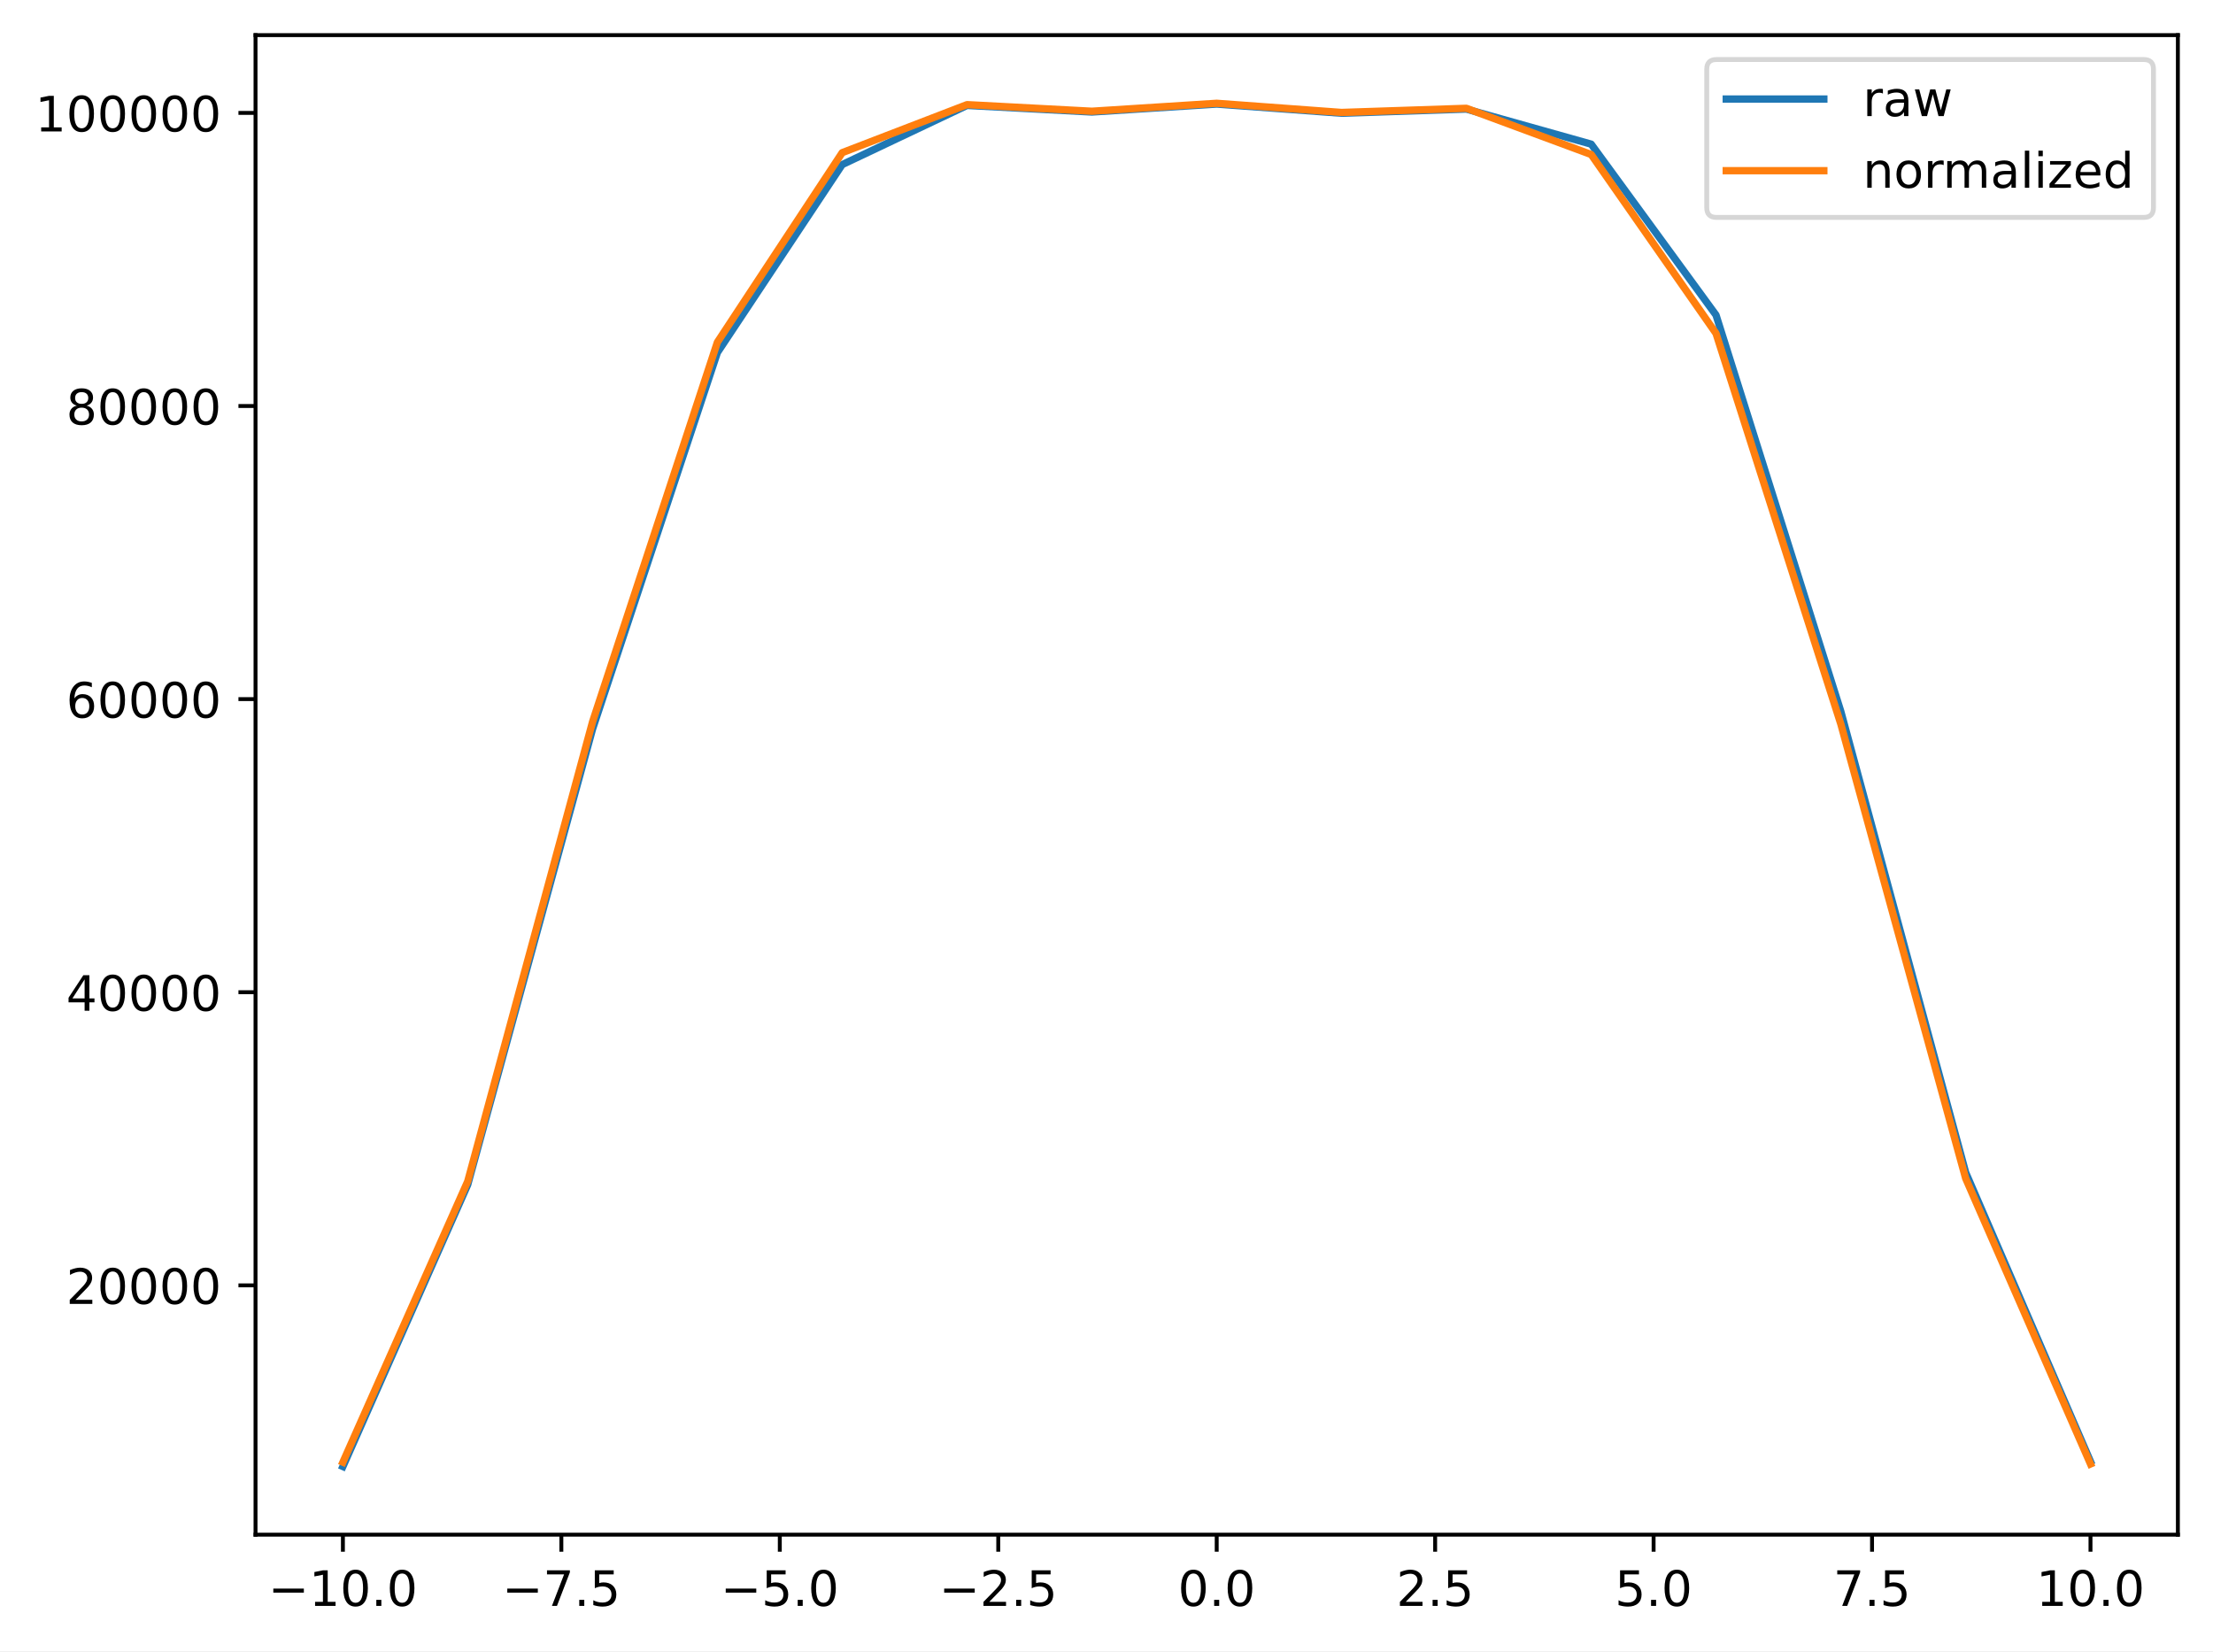
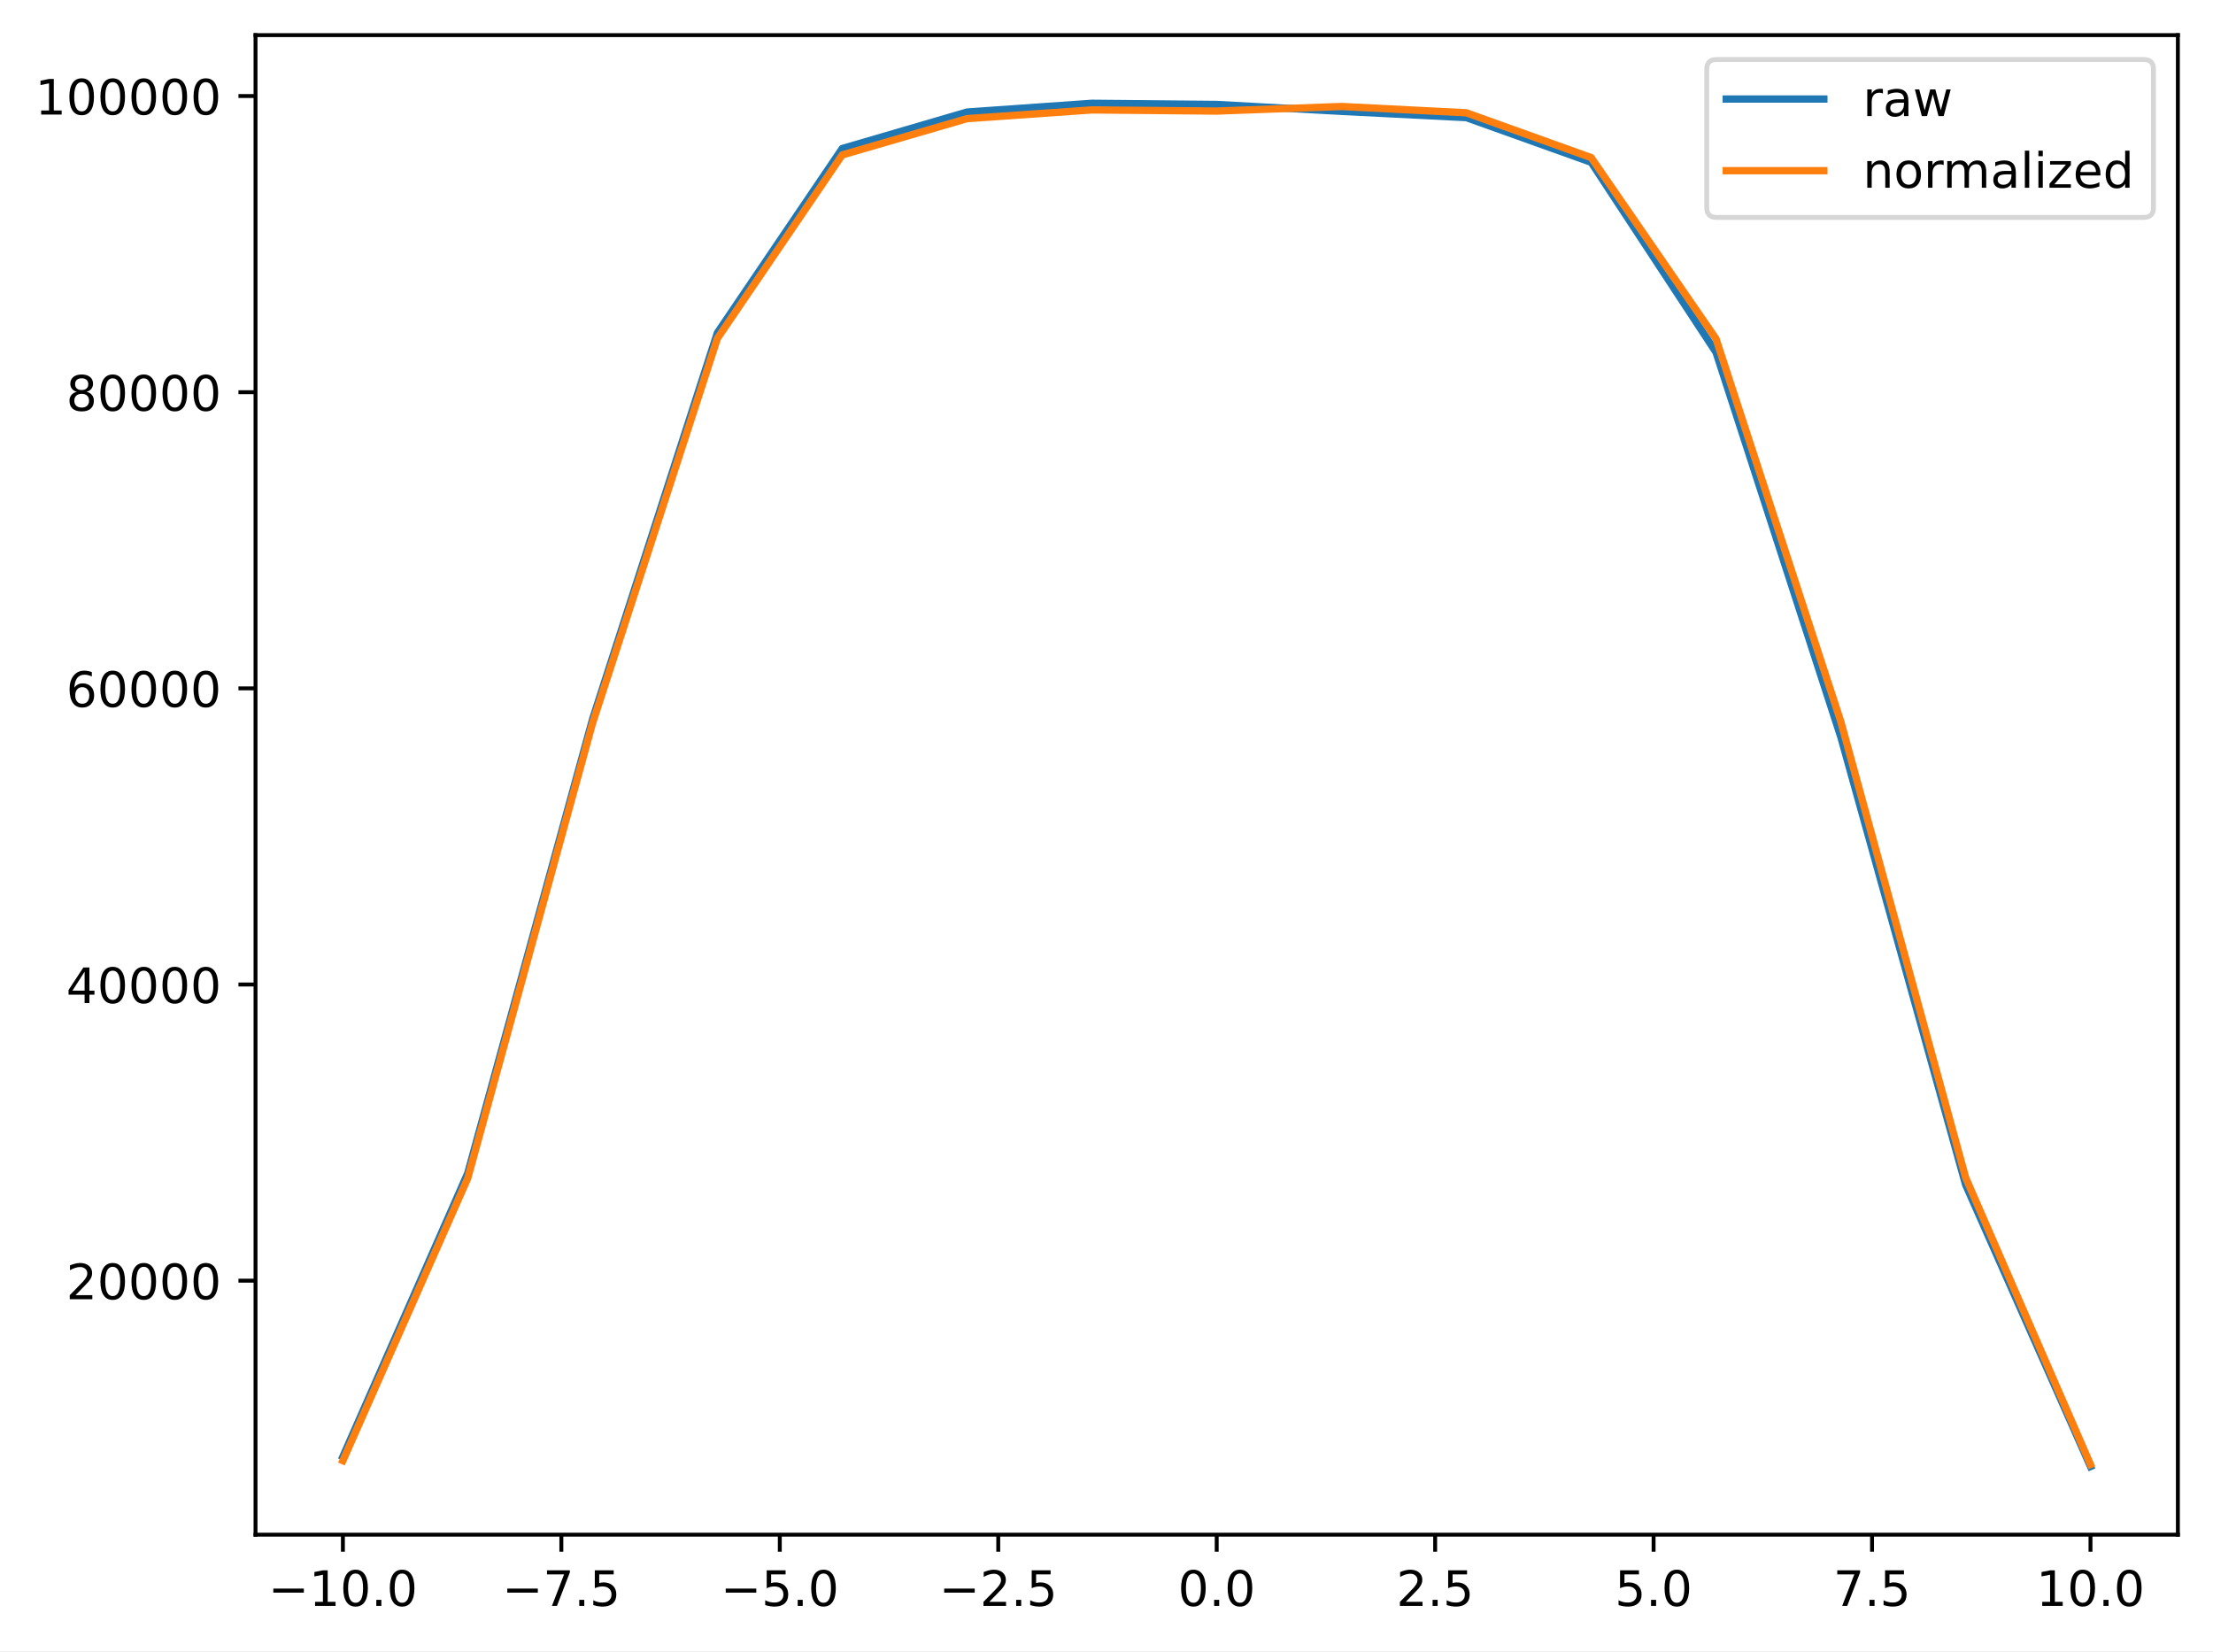
<svg xmlns="http://www.w3.org/2000/svg" xmlns:xlink="http://www.w3.org/1999/xlink" height="338.4pt" version="1.1" viewBox="0 0 453.6 338.4" width="453.6pt">
  <defs>
    <style type="text/css">
*{stroke-linecap:butt;stroke-linejoin:round;}
  </style>
  </defs>
  <g id="figure_1">
    <g id="patch_1">
      <path d="M 0 338.4  L 453.6 338.4  L 453.6 0  L 0 0  z " style="fill:#ffffff;" />
    </g>
    <g id="axes_1">
      <g id="patch_2">
        <path d="M 52.375 314.522  L 446.4 314.522  L 446.4 7.2  L 52.375 7.2  z " style="fill:#ffffff;" />
      </g>
      <g id="matplotlib.axis_1">
        <g id="xtick_1">
          <g id="line2d_1">
            <defs>
-               <path d="M 0 0  L 0 3.5  " id="m71bb48f2a9" style="stroke:#000000;stroke-width:0.8;" />
-             </defs>
-             <g>
-               <use style="stroke:#000000;stroke-width:0.8;" x="70.285" xlink:href="#m71bb48f2a9" y="314.522" />
+               <path d="M 0 0  L 0 3.5  " id="m2f263ab434" style="stroke:#000000;stroke-width:0.8;" />
+             </defs>
+             <g>
+               <use style="stroke:#000000;stroke-width:0.8;" x="70.285" xlink:href="#m2f263ab434" y="314.522" />
            </g>
          </g>
          <g id="text_1">
            <defs>
              <path d="M 10.594 35.5  L 73.188 35.5  L 73.188 27.203  L 10.594 27.203  z " id="DejaVuSans-8722" />
              <path d="M 12.406 8.297  L 28.516 8.297  L 28.516 63.922  L 10.984 60.406  L 10.984 69.391  L 28.422 72.906  L 38.281 72.906  L 38.281 8.297  L 54.391 8.297  L 54.391 0  L 12.406 0  z " id="DejaVuSans-49" />
              <path d="M 31.781 66.406  Q 24.172 66.406 20.328 58.906  Q 16.5 51.422 16.5 36.375  Q 16.5 21.391 20.328 13.891  Q 24.172 6.391 31.781 6.391  Q 39.453 6.391 43.281 13.891  Q 47.125 21.391 47.125 36.375  Q 47.125 51.422 43.281 58.906  Q 39.453 66.406 31.781 66.406  z M 31.781 74.219  Q 44.047 74.219 50.516 64.516  Q 56.984 54.828 56.984 36.375  Q 56.984 17.969 50.516 8.266  Q 44.047 -1.422 31.781 -1.422  Q 19.531 -1.422 13.062 8.266  Q 6.594 17.969 6.594 36.375  Q 6.594 54.828 13.062 64.516  Q 19.531 74.219 31.781 74.219  z " id="DejaVuSans-48" />
              <path d="M 10.688 12.406  L 21 12.406  L 21 0  L 10.688 0  z " id="DejaVuSans-46" />
            </defs>
            <g transform="translate(54.96257 329.1203)scale(0.1 -0.1)">
              <use xlink:href="#DejaVuSans-8722" />
              <use x="83.789" xlink:href="#DejaVuSans-49" />
              <use x="147.412" xlink:href="#DejaVuSans-48" />
              <use x="211.035" xlink:href="#DejaVuSans-46" />
              <use x="242.822" xlink:href="#DejaVuSans-48" />
            </g>
          </g>
        </g>
        <g id="xtick_2">
          <g id="line2d_2">
            <g>
-               <use style="stroke:#000000;stroke-width:0.8;" x="115.061" xlink:href="#m71bb48f2a9" y="314.522" />
+               <use style="stroke:#000000;stroke-width:0.8;" x="115.061" xlink:href="#m2f263ab434" y="314.522" />
            </g>
          </g>
          <g id="text_2">
            <defs>
              <path d="M 8.203 72.906  L 55.078 72.906  L 55.078 68.703  L 28.609 0  L 18.312 0  L 43.219 64.594  L 8.203 64.594  z " id="DejaVuSans-55" />
              <path d="M 10.797 72.906  L 49.516 72.906  L 49.516 64.594  L 19.828 64.594  L 19.828 46.734  Q 21.969 47.469 24.109 47.828  Q 26.266 48.188 28.422 48.188  Q 40.625 48.188 47.75 41.5  Q 54.891 34.812 54.891 23.391  Q 54.891 11.625 47.562 5.094  Q 40.234 -1.422 26.906 -1.422  Q 22.312 -1.422 17.547 -0.641  Q 12.797 0.141 7.719 1.703  L 7.719 11.625  Q 12.109 9.234 16.797 8.062  Q 21.484 6.891 26.703 6.891  Q 35.156 6.891 40.078 11.328  Q 45.016 15.766 45.016 23.391  Q 45.016 31 40.078 35.438  Q 35.156 39.891 26.703 39.891  Q 22.75 39.891 18.812 39.016  Q 14.891 38.141 10.797 36.281  z " id="DejaVuSans-53" />
            </defs>
            <g transform="translate(102.9194 329.1203)scale(0.1 -0.1)">
              <use xlink:href="#DejaVuSans-8722" />
              <use x="83.789" xlink:href="#DejaVuSans-55" />
              <use x="147.412" xlink:href="#DejaVuSans-46" />
              <use x="179.199" xlink:href="#DejaVuSans-53" />
            </g>
          </g>
        </g>
        <g id="xtick_3">
          <g id="line2d_3">
            <g>
-               <use style="stroke:#000000;stroke-width:0.8;" x="159.836" xlink:href="#m71bb48f2a9" y="314.522" />
+               <use style="stroke:#000000;stroke-width:0.8;" x="159.836" xlink:href="#m2f263ab434" y="314.522" />
            </g>
          </g>
          <g id="text_3">
            <g transform="translate(147.695 329.1203)scale(0.1 -0.1)">
              <use xlink:href="#DejaVuSans-8722" />
              <use x="83.789" xlink:href="#DejaVuSans-53" />
              <use x="147.412" xlink:href="#DejaVuSans-46" />
              <use x="179.199" xlink:href="#DejaVuSans-48" />
            </g>
          </g>
        </g>
        <g id="xtick_4">
          <g id="line2d_4">
            <g>
-               <use style="stroke:#000000;stroke-width:0.8;" x="204.612" xlink:href="#m71bb48f2a9" y="314.522" />
+               <use style="stroke:#000000;stroke-width:0.8;" x="204.612" xlink:href="#m2f263ab434" y="314.522" />
            </g>
          </g>
          <g id="text_4">
            <defs>
              <path d="M 19.188 8.297  L 53.609 8.297  L 53.609 0  L 7.328 0  L 7.328 8.297  Q 12.938 14.109 22.625 23.891  Q 32.328 33.688 34.812 36.531  Q 39.547 41.844 41.422 45.531  Q 43.312 49.219 43.312 52.781  Q 43.312 58.594 39.234 62.25  Q 35.156 65.922 28.609 65.922  Q 23.969 65.922 18.812 64.312  Q 13.672 62.703 7.812 59.422  L 7.812 69.391  Q 13.766 71.781 18.938 73  Q 24.125 74.219 28.422 74.219  Q 39.75 74.219 46.484 68.547  Q 53.219 62.891 53.219 53.422  Q 53.219 48.922 51.531 44.891  Q 49.859 40.875 45.406 35.406  Q 44.188 33.984 37.641 27.219  Q 31.109 20.453 19.188 8.297  z " id="DejaVuSans-50" />
            </defs>
            <g transform="translate(192.4705 329.1203)scale(0.1 -0.1)">
              <use xlink:href="#DejaVuSans-8722" />
              <use x="83.789" xlink:href="#DejaVuSans-50" />
              <use x="147.412" xlink:href="#DejaVuSans-46" />
              <use x="179.199" xlink:href="#DejaVuSans-53" />
            </g>
          </g>
        </g>
        <g id="xtick_5">
          <g id="line2d_5">
            <g>
-               <use style="stroke:#000000;stroke-width:0.8;" x="249.387" xlink:href="#m71bb48f2a9" y="314.522" />
+               <use style="stroke:#000000;stroke-width:0.8;" x="249.387" xlink:href="#m2f263ab434" y="314.522" />
            </g>
          </g>
          <g id="text_5">
            <g transform="translate(241.4359 329.1203)scale(0.1 -0.1)">
              <use xlink:href="#DejaVuSans-48" />
              <use x="63.623" xlink:href="#DejaVuSans-46" />
              <use x="95.41" xlink:href="#DejaVuSans-48" />
            </g>
          </g>
        </g>
        <g id="xtick_6">
          <g id="line2d_6">
            <g>
-               <use style="stroke:#000000;stroke-width:0.8;" x="294.163" xlink:href="#m71bb48f2a9" y="314.522" />
+               <use style="stroke:#000000;stroke-width:0.8;" x="294.163" xlink:href="#m2f263ab434" y="314.522" />
            </g>
          </g>
          <g id="text_6">
            <g transform="translate(286.2115 329.1203)scale(0.1 -0.1)">
              <use xlink:href="#DejaVuSans-50" />
              <use x="63.623" xlink:href="#DejaVuSans-46" />
              <use x="95.41" xlink:href="#DejaVuSans-53" />
            </g>
          </g>
        </g>
        <g id="xtick_7">
          <g id="line2d_7">
            <g>
-               <use style="stroke:#000000;stroke-width:0.8;" x="338.939" xlink:href="#m71bb48f2a9" y="314.522" />
+               <use style="stroke:#000000;stroke-width:0.8;" x="338.939" xlink:href="#m2f263ab434" y="314.522" />
            </g>
          </g>
          <g id="text_7">
            <g transform="translate(330.9871 329.1203)scale(0.1 -0.1)">
              <use xlink:href="#DejaVuSans-53" />
              <use x="63.623" xlink:href="#DejaVuSans-46" />
              <use x="95.41" xlink:href="#DejaVuSans-48" />
            </g>
          </g>
        </g>
        <g id="xtick_8">
          <g id="line2d_8">
            <g>
-               <use style="stroke:#000000;stroke-width:0.8;" x="383.714" xlink:href="#m71bb48f2a9" y="314.522" />
+               <use style="stroke:#000000;stroke-width:0.8;" x="383.714" xlink:href="#m2f263ab434" y="314.522" />
            </g>
          </g>
          <g id="text_8">
            <g transform="translate(375.7626 329.1203)scale(0.1 -0.1)">
              <use xlink:href="#DejaVuSans-55" />
              <use x="63.623" xlink:href="#DejaVuSans-46" />
              <use x="95.41" xlink:href="#DejaVuSans-53" />
            </g>
          </g>
        </g>
        <g id="xtick_9">
          <g id="line2d_9">
            <g>
-               <use style="stroke:#000000;stroke-width:0.8;" x="428.49" xlink:href="#m71bb48f2a9" y="314.522" />
+               <use style="stroke:#000000;stroke-width:0.8;" x="428.49" xlink:href="#m2f263ab434" y="314.522" />
            </g>
          </g>
          <g id="text_9">
            <g transform="translate(417.357 329.1203)scale(0.1 -0.1)">
              <use xlink:href="#DejaVuSans-49" />
              <use x="63.623" xlink:href="#DejaVuSans-48" />
              <use x="127.246" xlink:href="#DejaVuSans-46" />
              <use x="159.033" xlink:href="#DejaVuSans-48" />
            </g>
          </g>
        </g>
      </g>
      <g id="matplotlib.axis_2">
        <g id="ytick_1">
          <g id="line2d_10">
            <defs>
-               <path d="M 0 0  L -3.5 0  " id="m7c272b54c6" style="stroke:#000000;stroke-width:0.8;" />
-             </defs>
-             <g>
-               <use style="stroke:#000000;stroke-width:0.8;" x="52.375" xlink:href="#m7c272b54c6" y="263.422" />
+               <path d="M 0 0  L -3.5 0  " id="meb74ba0489" style="stroke:#000000;stroke-width:0.8;" />
+             </defs>
+             <g>
+               <use style="stroke:#000000;stroke-width:0.8;" x="52.375" xlink:href="#meb74ba0489" y="262.465" />
            </g>
          </g>
          <g id="text_10">
-             <g transform="translate(13.5625 267.2216)scale(0.1 -0.1)">
+             <g transform="translate(13.5625 266.2644)scale(0.1 -0.1)">
              <use xlink:href="#DejaVuSans-50" />
              <use x="63.623" xlink:href="#DejaVuSans-48" />
              <use x="127.246" xlink:href="#DejaVuSans-48" />
              <use x="190.869" xlink:href="#DejaVuSans-48" />
              <use x="254.492" xlink:href="#DejaVuSans-48" />
            </g>
          </g>
        </g>
        <g id="ytick_2">
          <g id="line2d_11">
            <g>
-               <use style="stroke:#000000;stroke-width:0.8;" x="52.375" xlink:href="#m7c272b54c6" y="203.351" />
+               <use style="stroke:#000000;stroke-width:0.8;" x="52.375" xlink:href="#meb74ba0489" y="201.768" />
            </g>
          </g>
          <g id="text_11">
            <defs>
              <path d="M 37.797 64.312  L 12.891 25.391  L 37.797 25.391  z M 35.203 72.906  L 47.609 72.906  L 47.609 25.391  L 58.016 25.391  L 58.016 17.188  L 47.609 17.188  L 47.609 0  L 37.797 0  L 37.797 17.188  L 4.891 17.188  L 4.891 26.703  z " id="DejaVuSans-52" />
            </defs>
-             <g transform="translate(13.5625 207.15)scale(0.1 -0.1)">
+             <g transform="translate(13.5625 205.5671)scale(0.1 -0.1)">
              <use xlink:href="#DejaVuSans-52" />
              <use x="63.623" xlink:href="#DejaVuSans-48" />
              <use x="127.246" xlink:href="#DejaVuSans-48" />
              <use x="190.869" xlink:href="#DejaVuSans-48" />
              <use x="254.492" xlink:href="#DejaVuSans-48" />
            </g>
          </g>
        </g>
        <g id="ytick_3">
          <g id="line2d_12">
            <g>
-               <use style="stroke:#000000;stroke-width:0.8;" x="52.375" xlink:href="#m7c272b54c6" y="143.279" />
+               <use style="stroke:#000000;stroke-width:0.8;" x="52.375" xlink:href="#meb74ba0489" y="141.071" />
            </g>
          </g>
          <g id="text_12">
            <defs>
              <path d="M 33.016 40.375  Q 26.375 40.375 22.484 35.828  Q 18.609 31.297 18.609 23.391  Q 18.609 15.531 22.484 10.953  Q 26.375 6.391 33.016 6.391  Q 39.656 6.391 43.531 10.953  Q 47.406 15.531 47.406 23.391  Q 47.406 31.297 43.531 35.828  Q 39.656 40.375 33.016 40.375  z M 52.594 71.297  L 52.594 62.312  Q 48.875 64.062 45.094 64.984  Q 41.312 65.922 37.594 65.922  Q 27.828 65.922 22.672 59.328  Q 17.531 52.734 16.797 39.406  Q 19.672 43.656 24.016 45.922  Q 28.375 48.188 33.594 48.188  Q 44.578 48.188 50.953 41.516  Q 57.328 34.859 57.328 23.391  Q 57.328 12.156 50.688 5.359  Q 44.047 -1.422 33.016 -1.422  Q 20.359 -1.422 13.672 8.266  Q 6.984 17.969 6.984 36.375  Q 6.984 53.656 15.188 63.938  Q 23.391 74.219 37.203 74.219  Q 40.922 74.219 44.703 73.484  Q 48.484 72.75 52.594 71.297  z " id="DejaVuSans-54" />
            </defs>
-             <g transform="translate(13.5625 147.0783)scale(0.1 -0.1)">
+             <g transform="translate(13.5625 144.8698)scale(0.1 -0.1)">
              <use xlink:href="#DejaVuSans-54" />
              <use x="63.623" xlink:href="#DejaVuSans-48" />
              <use x="127.246" xlink:href="#DejaVuSans-48" />
              <use x="190.869" xlink:href="#DejaVuSans-48" />
              <use x="254.492" xlink:href="#DejaVuSans-48" />
            </g>
          </g>
        </g>
        <g id="ytick_4">
          <g id="line2d_13">
            <g>
-               <use style="stroke:#000000;stroke-width:0.8;" x="52.375" xlink:href="#m7c272b54c6" y="83.207" />
+               <use style="stroke:#000000;stroke-width:0.8;" x="52.375" xlink:href="#meb74ba0489" y="80.373" />
            </g>
          </g>
          <g id="text_13">
            <defs>
              <path d="M 31.781 34.625  Q 24.75 34.625 20.719 30.859  Q 16.703 27.094 16.703 20.516  Q 16.703 13.922 20.719 10.156  Q 24.75 6.391 31.781 6.391  Q 38.812 6.391 42.859 10.172  Q 46.922 13.969 46.922 20.516  Q 46.922 27.094 42.891 30.859  Q 38.875 34.625 31.781 34.625  z M 21.922 38.812  Q 15.578 40.375 12.031 44.719  Q 8.5 49.078 8.5 55.328  Q 8.5 64.062 14.719 69.141  Q 20.953 74.219 31.781 74.219  Q 42.672 74.219 48.875 69.141  Q 55.078 64.062 55.078 55.328  Q 55.078 49.078 51.531 44.719  Q 48 40.375 41.703 38.812  Q 48.828 37.156 52.797 32.312  Q 56.781 27.484 56.781 20.516  Q 56.781 9.906 50.312 4.234  Q 43.844 -1.422 31.781 -1.422  Q 19.734 -1.422 13.25 4.234  Q 6.781 9.906 6.781 20.516  Q 6.781 27.484 10.781 32.312  Q 14.797 37.156 21.922 38.812  z M 18.312 54.391  Q 18.312 48.734 21.844 45.562  Q 25.391 42.391 31.781 42.391  Q 38.141 42.391 41.719 45.562  Q 45.312 48.734 45.312 54.391  Q 45.312 60.062 41.719 63.234  Q 38.141 66.406 31.781 66.406  Q 25.391 66.406 21.844 63.234  Q 18.312 60.062 18.312 54.391  z " id="DejaVuSans-56" />
            </defs>
-             <g transform="translate(13.5625 87.0067)scale(0.1 -0.1)">
+             <g transform="translate(13.5625 84.17252)scale(0.1 -0.1)">
              <use xlink:href="#DejaVuSans-56" />
              <use x="63.623" xlink:href="#DejaVuSans-48" />
              <use x="127.246" xlink:href="#DejaVuSans-48" />
              <use x="190.869" xlink:href="#DejaVuSans-48" />
              <use x="254.492" xlink:href="#DejaVuSans-48" />
            </g>
          </g>
        </g>
        <g id="ytick_5">
          <g id="line2d_14">
            <g>
-               <use style="stroke:#000000;stroke-width:0.8;" x="52.375" xlink:href="#m7c272b54c6" y="23.136" />
+               <use style="stroke:#000000;stroke-width:0.8;" x="52.375" xlink:href="#meb74ba0489" y="19.676" />
            </g>
          </g>
          <g id="text_14">
-             <g transform="translate(7.2 26.93506)scale(0.1 -0.1)">
+             <g transform="translate(7.2 23.47524)scale(0.1 -0.1)">
              <use xlink:href="#DejaVuSans-49" />
              <use x="63.623" xlink:href="#DejaVuSans-48" />
              <use x="127.246" xlink:href="#DejaVuSans-48" />
              <use x="190.869" xlink:href="#DejaVuSans-48" />
              <use x="254.492" xlink:href="#DejaVuSans-48" />
              <use x="318.115" xlink:href="#DejaVuSans-48" />
            </g>
          </g>
        </g>
      </g>
      <g id="line2d_15">
-         <path clip-path="url(#p4545bea107)" d="M 70.285 300.553  L 95.871 242.785  L 121.457 149.4  L 147.043 72.256  L 172.629 33.732  L 198.215 21.604  L 223.801 22.956  L 249.387 21.328  L 274.974 23.205  L 300.56 22.355  L 326.146 29.542  L 351.732 64.567  L 377.318 145.817  L 402.904 240.295  L 428.49 299.525  " style="fill:none;stroke:#1f77b4;stroke-linecap:square;stroke-width:1.5;" />
+         <path clip-path="url(#p620a738b98)" d="M 70.285 298.519  L 95.871 240.45  L 121.457 147.41  L 147.043 68.213  L 172.629 30.441  L 198.215 22.963  L 223.801 21.169  L 249.387 21.406  L 274.974 22.82  L 300.56 24.107  L 326.146 33.26  L 351.732 72.194  L 377.318 151.049  L 402.904 242.817  L 428.49 300.553  " style="fill:none;stroke:#1f77b4;stroke-linecap:square;stroke-width:1.5;" />
      </g>
      <g id="line2d_16">
-         <path clip-path="url(#p4545bea107)" d="M 70.285 299.67  L 95.871 242.104  L 121.457 147.931  L 147.043 70.136  L 172.629 31.287  L 198.215 21.446  L 223.801 22.798  L 249.387 21.169  L 274.974 23.047  L 300.56 22.197  L 326.146 31.666  L 351.732 68.325  L 377.318 148.396  L 402.904 241.502  L 428.49 300.034  " style="fill:none;stroke:#ff7f0e;stroke-linecap:square;stroke-width:1.5;" />
+         <path clip-path="url(#p620a738b98)" d="M 70.285 299.353  L 95.871 241.471  L 121.457 148.2  L 147.043 69.359  L 172.629 31.756  L 198.215 24.312  L 223.801 22.527  L 249.387 22.762  L 274.974 21.824  L 300.56 23.116  L 326.146 32.299  L 351.732 69.433  L 377.318 147.907  L 402.904 241.351  L 428.49 300.14  " style="fill:none;stroke:#ff7f0e;stroke-linecap:square;stroke-width:1.5;" />
      </g>
      <g id="patch_3">
        <path d="M 52.375 314.522  L 52.375 7.2  " style="fill:none;stroke:#000000;stroke-linecap:square;stroke-linejoin:miter;stroke-width:0.8;" />
      </g>
      <g id="patch_4">
        <path d="M 446.4 314.522  L 446.4 7.2  " style="fill:none;stroke:#000000;stroke-linecap:square;stroke-linejoin:miter;stroke-width:0.8;" />
      </g>
      <g id="patch_5">
        <path d="M 52.375 314.522  L 446.4 314.522  " style="fill:none;stroke:#000000;stroke-linecap:square;stroke-linejoin:miter;stroke-width:0.8;" />
      </g>
      <g id="patch_6">
        <path d="M 52.375 7.2  L 446.4 7.2  " style="fill:none;stroke:#000000;stroke-linecap:square;stroke-linejoin:miter;stroke-width:0.8;" />
      </g>
      <g id="legend_1">
        <g id="patch_7">
          <path d="M 351.833 44.556  L 439.4 44.556  Q 441.4 44.556 441.4 42.556  L 441.4 14.2  Q 441.4 12.2 439.4 12.2  L 351.833 12.2  Q 349.833 12.2 349.833 14.2  L 349.833 42.556  Q 349.833 44.556 351.833 44.556  z " style="fill:#ffffff;opacity:0.8;stroke:#cccccc;stroke-linejoin:miter;" />
        </g>
        <g id="line2d_17">
          <path d="M 353.833 20.298  L 373.833 20.298  " style="fill:none;stroke:#1f77b4;stroke-linecap:square;stroke-width:1.5;" />
        </g>
        <g id="line2d_18" />
        <g id="text_15">
          <defs>
            <path d="M 41.109 46.297  Q 39.594 47.172 37.812 47.578  Q 36.031 48 33.891 48  Q 26.266 48 22.188 43.047  Q 18.109 38.094 18.109 28.812  L 18.109 0  L 9.078 0  L 9.078 54.688  L 18.109 54.688  L 18.109 46.188  Q 20.953 51.172 25.484 53.578  Q 30.031 56 36.531 56  Q 37.453 56 38.578 55.875  Q 39.703 55.766 41.062 55.516  z " id="DejaVuSans-114" />
            <path d="M 34.281 27.484  Q 23.391 27.484 19.188 25  Q 14.984 22.516 14.984 16.5  Q 14.984 11.719 18.141 8.906  Q 21.297 6.109 26.703 6.109  Q 34.188 6.109 38.703 11.406  Q 43.219 16.703 43.219 25.484  L 43.219 27.484  z M 52.203 31.203  L 52.203 0  L 43.219 0  L 43.219 8.297  Q 40.141 3.328 35.547 0.953  Q 30.953 -1.422 24.312 -1.422  Q 15.922 -1.422 10.953 3.297  Q 6 8.016 6 15.922  Q 6 25.141 12.172 29.828  Q 18.359 34.516 30.609 34.516  L 43.219 34.516  L 43.219 35.406  Q 43.219 41.609 39.141 45  Q 35.062 48.391 27.688 48.391  Q 23 48.391 18.547 47.266  Q 14.109 46.141 10.016 43.891  L 10.016 52.203  Q 14.938 54.109 19.578 55.047  Q 24.219 56 28.609 56  Q 40.484 56 46.344 49.844  Q 52.203 43.703 52.203 31.203  z " id="DejaVuSans-97" />
            <path d="M 4.203 54.688  L 13.188 54.688  L 24.422 12.016  L 35.594 54.688  L 46.188 54.688  L 57.422 12.016  L 68.609 54.688  L 77.594 54.688  L 63.281 0  L 52.688 0  L 40.922 44.828  L 29.109 0  L 18.5 0  z " id="DejaVuSans-119" />
          </defs>
          <g transform="translate(381.8328 23.79844)scale(0.1 -0.1)">
            <use xlink:href="#DejaVuSans-114" />
            <use x="41.113" xlink:href="#DejaVuSans-97" />
            <use x="102.393" xlink:href="#DejaVuSans-119" />
          </g>
        </g>
        <g id="line2d_19">
          <path d="M 353.833 34.977  L 373.833 34.977  " style="fill:none;stroke:#ff7f0e;stroke-linecap:square;stroke-width:1.5;" />
        </g>
        <g id="line2d_20" />
        <g id="text_16">
          <defs>
            <path d="M 54.891 33.016  L 54.891 0  L 45.906 0  L 45.906 32.719  Q 45.906 40.484 42.875 44.328  Q 39.844 48.188 33.797 48.188  Q 26.516 48.188 22.312 43.547  Q 18.109 38.922 18.109 30.906  L 18.109 0  L 9.078 0  L 9.078 54.688  L 18.109 54.688  L 18.109 46.188  Q 21.344 51.125 25.703 53.562  Q 30.078 56 35.797 56  Q 45.219 56 50.047 50.172  Q 54.891 44.344 54.891 33.016  z " id="DejaVuSans-110" />
            <path d="M 30.609 48.391  Q 23.391 48.391 19.188 42.75  Q 14.984 37.109 14.984 27.297  Q 14.984 17.484 19.156 11.844  Q 23.344 6.203 30.609 6.203  Q 37.797 6.203 41.984 11.859  Q 46.188 17.531 46.188 27.297  Q 46.188 37.016 41.984 42.703  Q 37.797 48.391 30.609 48.391  z M 30.609 56  Q 42.328 56 49.016 48.375  Q 55.719 40.766 55.719 27.297  Q 55.719 13.875 49.016 6.219  Q 42.328 -1.422 30.609 -1.422  Q 18.844 -1.422 12.172 6.219  Q 5.516 13.875 5.516 27.297  Q 5.516 40.766 12.172 48.375  Q 18.844 56 30.609 56  z " id="DejaVuSans-111" />
            <path d="M 52 44.188  Q 55.375 50.25 60.062 53.125  Q 64.75 56 71.094 56  Q 79.641 56 84.281 50.016  Q 88.922 44.047 88.922 33.016  L 88.922 0  L 79.891 0  L 79.891 32.719  Q 79.891 40.578 77.094 44.375  Q 74.312 48.188 68.609 48.188  Q 61.625 48.188 57.562 43.547  Q 53.516 38.922 53.516 30.906  L 53.516 0  L 44.484 0  L 44.484 32.719  Q 44.484 40.625 41.703 44.406  Q 38.922 48.188 33.109 48.188  Q 26.219 48.188 22.156 43.531  Q 18.109 38.875 18.109 30.906  L 18.109 0  L 9.078 0  L 9.078 54.688  L 18.109 54.688  L 18.109 46.188  Q 21.188 51.219 25.484 53.609  Q 29.781 56 35.688 56  Q 41.656 56 45.828 52.969  Q 50 49.953 52 44.188  z " id="DejaVuSans-109" />
            <path d="M 9.422 75.984  L 18.406 75.984  L 18.406 0  L 9.422 0  z " id="DejaVuSans-108" />
            <path d="M 9.422 54.688  L 18.406 54.688  L 18.406 0  L 9.422 0  z M 9.422 75.984  L 18.406 75.984  L 18.406 64.594  L 9.422 64.594  z " id="DejaVuSans-105" />
            <path d="M 5.516 54.688  L 48.188 54.688  L 48.188 46.484  L 14.406 7.172  L 48.188 7.172  L 48.188 0  L 4.297 0  L 4.297 8.203  L 38.094 47.516  L 5.516 47.516  z " id="DejaVuSans-122" />
            <path d="M 56.203 29.594  L 56.203 25.203  L 14.891 25.203  Q 15.484 15.922 20.484 11.062  Q 25.484 6.203 34.422 6.203  Q 39.594 6.203 44.453 7.469  Q 49.312 8.734 54.109 11.281  L 54.109 2.781  Q 49.266 0.734 44.188 -0.344  Q 39.109 -1.422 33.891 -1.422  Q 20.797 -1.422 13.156 6.188  Q 5.516 13.812 5.516 26.812  Q 5.516 40.234 12.766 48.109  Q 20.016 56 32.328 56  Q 43.359 56 49.781 48.891  Q 56.203 41.797 56.203 29.594  z M 47.219 32.234  Q 47.125 39.594 43.094 43.984  Q 39.062 48.391 32.422 48.391  Q 24.906 48.391 20.391 44.141  Q 15.875 39.891 15.188 32.172  z " id="DejaVuSans-101" />
            <path d="M 45.406 46.391  L 45.406 75.984  L 54.391 75.984  L 54.391 0  L 45.406 0  L 45.406 8.203  Q 42.578 3.328 38.25 0.953  Q 33.938 -1.422 27.875 -1.422  Q 17.969 -1.422 11.734 6.484  Q 5.516 14.406 5.516 27.297  Q 5.516 40.188 11.734 48.094  Q 17.969 56 27.875 56  Q 33.938 56 38.25 53.625  Q 42.578 51.266 45.406 46.391  z M 14.797 27.297  Q 14.797 17.391 18.875 11.75  Q 22.953 6.109 30.078 6.109  Q 37.203 6.109 41.297 11.75  Q 45.406 17.391 45.406 27.297  Q 45.406 37.203 41.297 42.844  Q 37.203 48.484 30.078 48.484  Q 22.953 48.484 18.875 42.844  Q 14.797 37.203 14.797 27.297  z " id="DejaVuSans-100" />
          </defs>
          <g transform="translate(381.8328 38.47656)scale(0.1 -0.1)">
            <use xlink:href="#DejaVuSans-110" />
            <use x="63.379" xlink:href="#DejaVuSans-111" />
            <use x="124.561" xlink:href="#DejaVuSans-114" />
            <use x="163.924" xlink:href="#DejaVuSans-109" />
            <use x="261.336" xlink:href="#DejaVuSans-97" />
            <use x="322.615" xlink:href="#DejaVuSans-108" />
            <use x="350.398" xlink:href="#DejaVuSans-105" />
            <use x="378.182" xlink:href="#DejaVuSans-122" />
            <use x="430.672" xlink:href="#DejaVuSans-101" />
            <use x="492.195" xlink:href="#DejaVuSans-100" />
          </g>
        </g>
      </g>
    </g>
  </g>
  <defs>
-     <clipPath id="p4545bea107">
+     <clipPath id="p620a738b98">
      <rect height="307.322" width="394.025" x="52.375" y="7.2" />
    </clipPath>
  </defs>
</svg>
